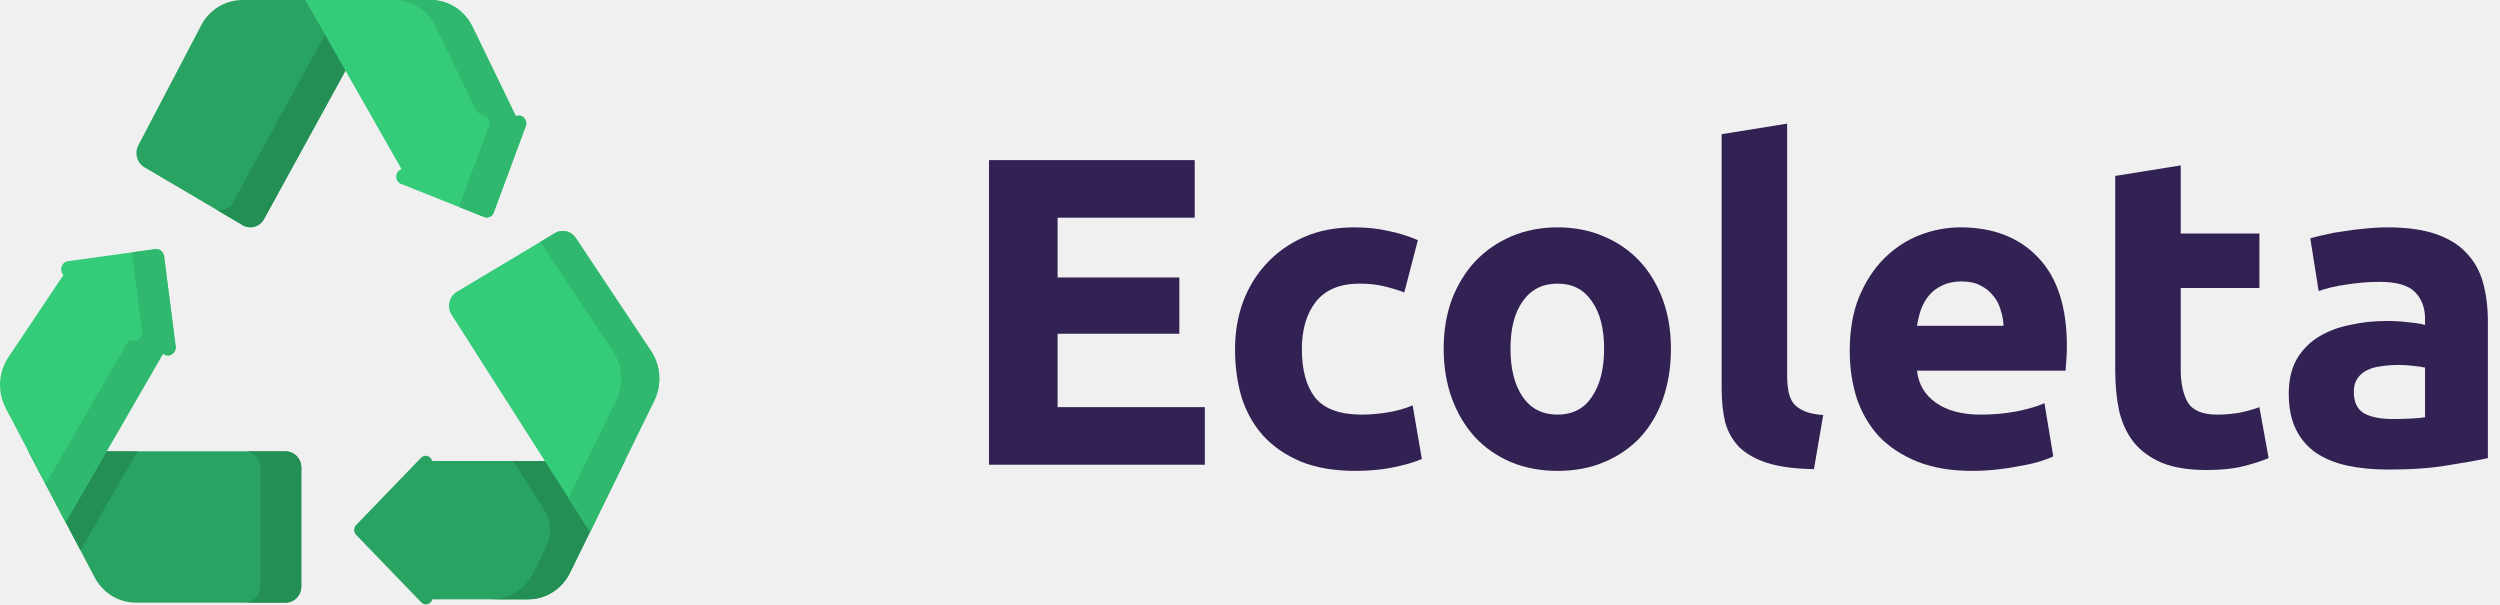
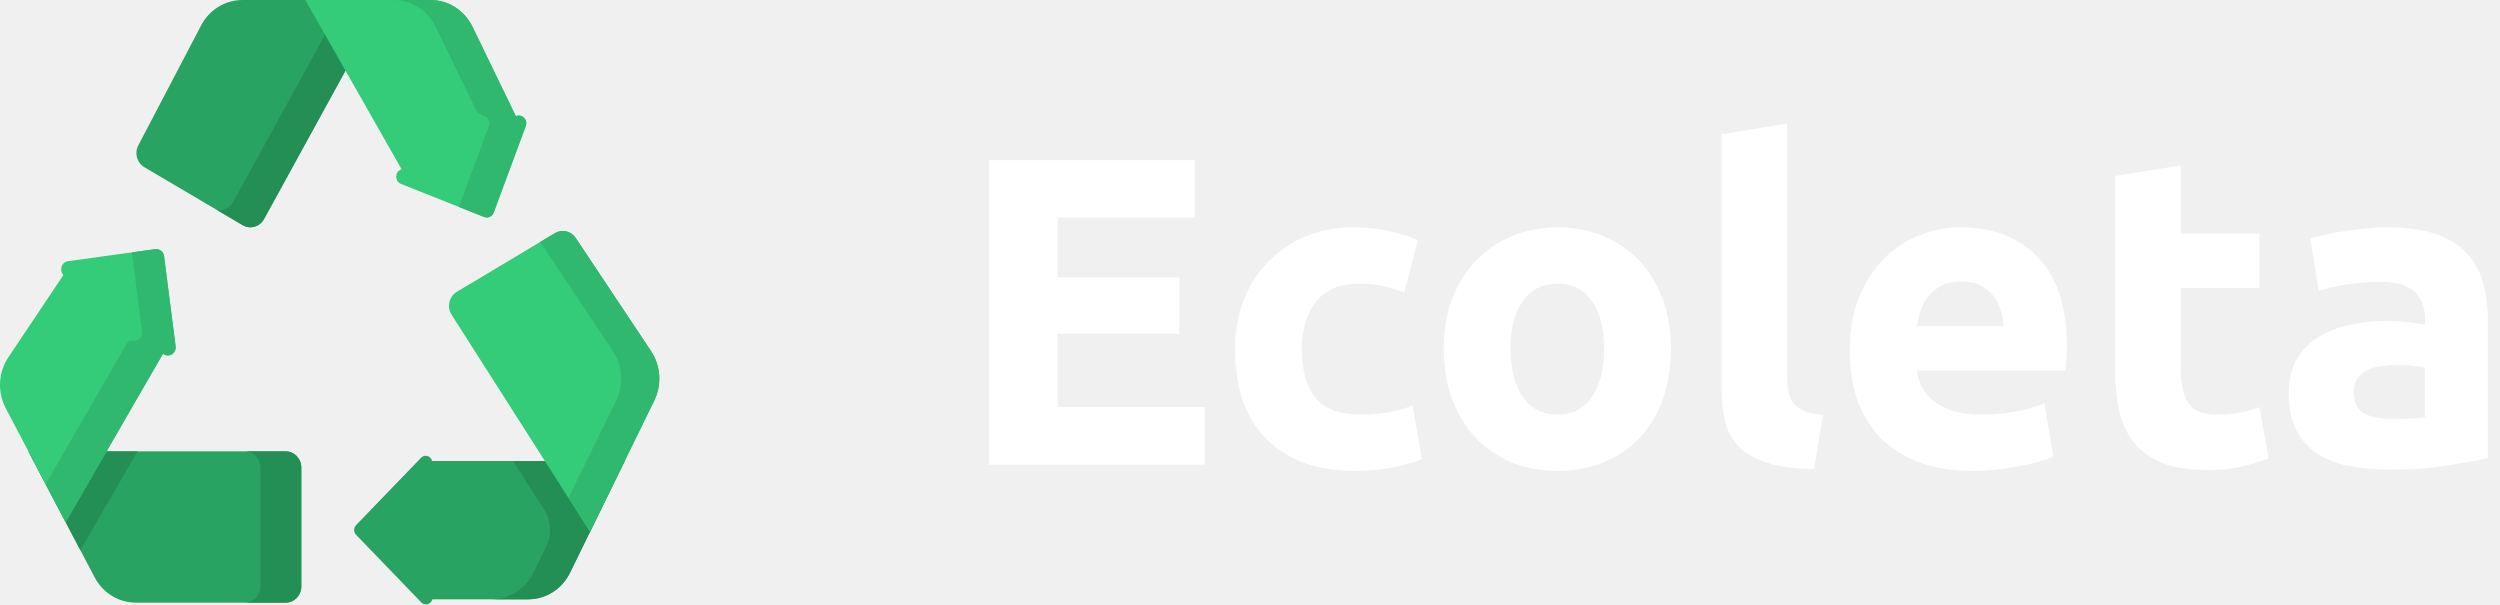
<svg xmlns="http://www.w3.org/2000/svg" width="182" height="44" viewBox="0 0 182 44" fill="none">
-   <path d="M72 33.832V11.656H86.976V15.848H76.992V20.2H85.856V24.296H76.992V29.64H87.712V33.832H72Z" fill="#322153" />
-   <path d="M89.911 25.416C89.911 24.2 90.103 23.059 90.487 21.992C90.893 20.904 91.469 19.965 92.215 19.176C92.962 18.365 93.869 17.725 94.935 17.256C96.002 16.787 97.218 16.552 98.583 16.552C99.479 16.552 100.301 16.637 101.047 16.808C101.794 16.957 102.519 17.181 103.223 17.48L102.231 21.288C101.783 21.117 101.293 20.968 100.759 20.84C100.226 20.712 99.629 20.648 98.967 20.648C97.559 20.648 96.503 21.085 95.799 21.96C95.117 22.835 94.775 23.987 94.775 25.416C94.775 26.931 95.095 28.104 95.735 28.936C96.397 29.768 97.538 30.184 99.159 30.184C99.735 30.184 100.354 30.131 101.015 30.024C101.677 29.917 102.285 29.747 102.839 29.512L103.511 33.416C102.957 33.651 102.263 33.853 101.431 34.024C100.599 34.195 99.682 34.28 98.679 34.28C97.143 34.28 95.821 34.056 94.711 33.608C93.602 33.139 92.685 32.509 91.959 31.72C91.255 30.931 90.733 30.003 90.391 28.936C90.071 27.848 89.911 26.675 89.911 25.416Z" fill="#322153" />
-   <path d="M121.643 25.384C121.643 26.707 121.451 27.923 121.067 29.032C120.683 30.12 120.128 31.059 119.403 31.848C118.677 32.616 117.803 33.213 116.779 33.64C115.776 34.067 114.645 34.28 113.387 34.28C112.149 34.28 111.019 34.067 109.995 33.64C108.992 33.213 108.128 32.616 107.403 31.848C106.677 31.059 106.112 30.12 105.707 29.032C105.301 27.923 105.099 26.707 105.099 25.384C105.099 24.061 105.301 22.856 105.707 21.768C106.133 20.68 106.709 19.752 107.435 18.984C108.181 18.216 109.056 17.619 110.059 17.192C111.083 16.765 112.192 16.552 113.387 16.552C114.603 16.552 115.712 16.765 116.715 17.192C117.739 17.619 118.613 18.216 119.339 18.984C120.064 19.752 120.629 20.68 121.035 21.768C121.44 22.856 121.643 24.061 121.643 25.384ZM116.779 25.384C116.779 23.912 116.48 22.76 115.883 21.928C115.307 21.075 114.475 20.648 113.387 20.648C112.299 20.648 111.456 21.075 110.859 21.928C110.261 22.76 109.963 23.912 109.963 25.384C109.963 26.856 110.261 28.029 110.859 28.904C111.456 29.757 112.299 30.184 113.387 30.184C114.475 30.184 115.307 29.757 115.883 28.904C116.48 28.029 116.779 26.856 116.779 25.384Z" fill="#322153" />
-   <path d="M132.056 34.152C130.67 34.131 129.539 33.981 128.664 33.704C127.811 33.427 127.128 33.043 126.616 32.552C126.126 32.04 125.784 31.432 125.592 30.728C125.422 30.003 125.336 29.192 125.336 28.296V9.768L130.104 9V27.336C130.104 27.763 130.136 28.147 130.2 28.488C130.264 28.829 130.382 29.117 130.552 29.352C130.744 29.587 131.011 29.779 131.352 29.928C131.694 30.077 132.152 30.173 132.728 30.216L132.056 34.152Z" fill="#322153" />
-   <path d="M134.661 25.544C134.661 24.051 134.885 22.749 135.333 21.64C135.803 20.509 136.411 19.571 137.157 18.824C137.904 18.077 138.757 17.512 139.717 17.128C140.699 16.744 141.701 16.552 142.725 16.552C145.115 16.552 147.003 17.288 148.389 18.76C149.776 20.211 150.469 22.355 150.469 25.192C150.469 25.469 150.459 25.779 150.437 26.12C150.416 26.44 150.395 26.728 150.373 26.984H139.557C139.664 27.965 140.123 28.744 140.933 29.32C141.744 29.896 142.832 30.184 144.197 30.184C145.072 30.184 145.925 30.109 146.757 29.96C147.611 29.789 148.304 29.587 148.837 29.352L149.477 33.224C149.221 33.352 148.88 33.48 148.453 33.608C148.027 33.736 147.547 33.843 147.013 33.928C146.501 34.035 145.947 34.12 145.349 34.184C144.752 34.248 144.155 34.28 143.557 34.28C142.043 34.28 140.72 34.056 139.589 33.608C138.48 33.16 137.552 32.552 136.805 31.784C136.08 30.995 135.536 30.067 135.173 29C134.832 27.933 134.661 26.781 134.661 25.544ZM145.861 23.72C145.84 23.315 145.765 22.92 145.637 22.536C145.531 22.152 145.349 21.811 145.093 21.512C144.859 21.213 144.549 20.968 144.165 20.776C143.803 20.584 143.344 20.488 142.789 20.488C142.256 20.488 141.797 20.584 141.413 20.776C141.029 20.947 140.709 21.181 140.453 21.48C140.197 21.779 139.995 22.131 139.845 22.536C139.717 22.92 139.621 23.315 139.557 23.72H145.861Z" fill="#322153" />
-   <path d="M153.989 12.808L158.757 12.04V17H164.485V20.968H158.757V26.888C158.757 27.891 158.927 28.691 159.269 29.288C159.631 29.885 160.346 30.184 161.413 30.184C161.925 30.184 162.447 30.141 162.981 30.056C163.535 29.949 164.037 29.811 164.485 29.64L165.157 33.352C164.581 33.587 163.941 33.789 163.237 33.96C162.533 34.131 161.669 34.216 160.645 34.216C159.343 34.216 158.266 34.045 157.413 33.704C156.559 33.341 155.877 32.851 155.365 32.232C154.853 31.592 154.49 30.824 154.277 29.928C154.085 29.032 153.989 28.04 153.989 26.952V12.808Z" fill="#322153" />
-   <path d="M174.174 30.504C174.644 30.504 175.092 30.493 175.519 30.472C175.945 30.451 176.286 30.419 176.543 30.376V26.76C176.351 26.717 176.062 26.675 175.678 26.632C175.294 26.589 174.942 26.568 174.622 26.568C174.174 26.568 173.748 26.6 173.342 26.664C172.958 26.707 172.617 26.803 172.318 26.952C172.02 27.101 171.785 27.304 171.615 27.56C171.444 27.816 171.358 28.136 171.358 28.52C171.358 29.267 171.604 29.789 172.094 30.088C172.606 30.365 173.3 30.504 174.174 30.504ZM173.79 16.552C175.198 16.552 176.372 16.712 177.311 17.032C178.249 17.352 178.996 17.811 179.55 18.408C180.126 19.005 180.532 19.731 180.767 20.584C181.001 21.437 181.118 22.387 181.118 23.432V33.352C180.436 33.501 179.487 33.672 178.271 33.864C177.054 34.077 175.582 34.184 173.854 34.184C172.767 34.184 171.775 34.088 170.879 33.896C170.004 33.704 169.246 33.395 168.606 32.968C167.966 32.52 167.476 31.944 167.134 31.24C166.793 30.536 166.622 29.672 166.622 28.648C166.622 27.667 166.814 26.835 167.199 26.152C167.604 25.469 168.137 24.925 168.799 24.52C169.46 24.115 170.217 23.827 171.071 23.656C171.924 23.464 172.809 23.368 173.727 23.368C174.345 23.368 174.889 23.4 175.358 23.464C175.849 23.507 176.244 23.571 176.543 23.656V23.208C176.543 22.397 176.297 21.747 175.807 21.256C175.316 20.765 174.463 20.52 173.246 20.52C172.436 20.52 171.636 20.584 170.846 20.712C170.057 20.819 169.374 20.979 168.799 21.192L168.19 17.352C168.468 17.267 168.809 17.181 169.215 17.096C169.641 16.989 170.1 16.904 170.59 16.84C171.081 16.755 171.593 16.691 172.127 16.648C172.681 16.584 173.236 16.552 173.79 16.552Z" fill="#322153" />
-   <path d="M14.642 1.85L10.067 10.586C9.772 11.15 9.966 11.855 10.505 12.172L17.668 16.392C18.214 16.714 18.908 16.516 19.218 15.95L27.974 0.001H17.64C16.389 0.001 15.239 0.71 14.642 1.85Z" fill="#29A361" />
-   <path d="M27.974 0L19.218 15.95C18.907 16.515 18.214 16.714 17.668 16.392L15.798 15.291C16.254 15.367 16.728 15.15 16.97 14.71L25.047 0H27.974Z" fill="#248F55" />
-   <path d="M37.555 8.459L34.4 1.949C33.821 0.755 32.641 0.001 31.351 0.001H22.228L29.233 12.317C29.21 12.327 29.187 12.338 29.164 12.349C28.723 12.554 28.741 13.209 29.192 13.389L35.241 15.796C35.521 15.908 35.836 15.762 35.943 15.472L38.275 9.18C38.447 8.714 37.995 8.265 37.555 8.459Z" fill="#34CB79" />
-   <path d="M38.275 9.179L35.943 15.472C35.836 15.763 35.521 15.908 35.241 15.796L33.41 15.067L35.592 9.179C35.716 8.845 35.518 8.52 35.234 8.435C34.963 8.353 34.732 8.17 34.606 7.909L31.716 1.949C31.138 0.755 29.959 0 28.669 0H31.351C32.641 0 33.82 0.755 34.399 1.949L37.555 8.459C37.995 8.265 38.447 8.714 38.275 9.179Z" fill="#2FB86E" />
-   <path d="M31.459 33.559C31.374 33.198 30.924 33.043 30.65 33.328L25.922 38.227C25.734 38.422 25.734 38.739 25.922 38.934L30.668 43.853C30.941 44.135 31.386 43.984 31.476 43.629H38.455C39.74 43.629 40.916 42.881 41.497 41.693L45.479 33.559H31.459V33.559Z" fill="#29A361" />
-   <path d="M37.351 33.559L39.614 37.108C40.125 37.91 40.182 38.935 39.762 39.793L38.831 41.694C38.251 42.881 37.075 43.629 35.79 43.629H38.455C39.739 43.629 40.916 42.881 41.497 41.694L45.479 33.559H37.351V33.559Z" fill="#248F55" />
-   <path d="M21.935 42.694V34.036C21.935 33.385 21.426 32.857 20.798 32.857H2.068L6.888 42.028C7.486 43.165 8.635 43.872 9.884 43.872H20.798C21.426 43.872 21.935 43.345 21.935 42.694Z" fill="#29A361" />
-   <path d="M10.011 32.858L5.852 40.057L2.068 32.858H10.011Z" fill="#248F55" />
-   <path d="M21.935 34.036V42.694C21.935 43.345 21.426 43.872 20.798 43.872H17.815C18.443 43.872 18.952 43.345 18.952 42.694V34.036C18.952 33.385 18.443 32.858 17.815 32.858H20.798C21.426 32.858 21.935 33.385 21.935 34.036Z" fill="#248F55" />
-   <path d="M12.785 25.207L11.944 18.647C11.902 18.323 11.615 18.095 11.302 18.138L4.948 19.013C4.469 19.079 4.291 19.682 4.619 20.018L0.609 26.008C-0.127 27.106 -0.201 28.54 0.416 29.714L4.78 38.017L11.865 25.751C11.868 25.753 11.87 25.755 11.873 25.757C12.277 26.075 12.851 25.728 12.785 25.207Z" fill="#34CB79" />
-   <path d="M11.873 25.757C11.87 25.755 11.868 25.753 11.866 25.751L4.78 38.016L3.322 35.244L9.09 25.259L9.25 24.982C9.337 24.83 9.508 24.765 9.675 24.798C9.676 24.799 9.677 24.799 9.678 24.799C10.033 24.865 10.398 24.558 10.344 24.136L9.605 18.371L11.302 18.138C11.614 18.095 11.902 18.323 11.944 18.646L12.785 25.207C12.852 25.729 12.277 26.075 11.873 25.757Z" fill="#2FB86E" />
-   <path d="M47.396 25.557L41.91 17.32C41.574 16.814 40.919 16.662 40.406 16.968L33.257 21.244C32.69 21.583 32.516 22.348 32.877 22.914L42.955 38.715L47.631 29.164C48.197 28.008 48.106 26.624 47.396 25.557Z" fill="#34CB79" />
-   <path d="M47.63 29.165L42.954 38.715L41.386 36.255L44.857 29.164C45.423 28.008 45.333 26.624 44.622 25.557L39.331 17.612L40.406 16.969C40.919 16.661 41.574 16.814 41.91 17.32L47.396 25.557C48.107 26.624 48.196 28.009 47.63 29.165Z" fill="#2FB86E" />
+   <g clip-path="url(#clip0)">
+     <path d="M72 33.832V11.656H86.976V15.848H76.992V20.2H85.856V24.296H76.992V29.64H87.712V33.832H72Z" fill="white" />
+     <path d="M89.911 25.416C89.911 24.2 90.103 23.059 90.487 21.992C90.892 20.904 91.469 19.965 92.215 19.176C92.962 18.365 93.868 17.725 94.935 17.256C96.002 16.787 97.218 16.552 98.583 16.552C99.479 16.552 100.301 16.637 101.047 16.808C101.794 16.957 102.519 17.181 103.223 17.48L102.231 21.288C101.783 21.117 101.293 20.968 100.759 20.84C100.226 20.712 99.629 20.648 98.967 20.648C97.559 20.648 96.503 21.085 95.799 21.96C95.117 22.835 94.775 23.987 94.775 25.416C94.775 26.931 95.095 28.104 95.735 28.936C96.397 29.768 97.538 30.184 99.159 30.184C99.735 30.184 100.354 30.131 101.015 30.024C101.677 29.917 102.285 29.747 102.839 29.512L103.511 33.416C102.957 33.651 102.263 33.853 101.431 34.024C100.599 34.195 99.682 34.28 98.679 34.28C97.143 34.28 95.82 34.056 94.711 33.608C93.602 33.139 92.684 32.509 91.959 31.72C91.255 30.931 90.733 30.003 90.391 28.936C90.071 27.848 89.911 26.675 89.911 25.416Z" fill="white" />
+     <path d="M121.643 25.384C121.643 26.707 121.451 27.923 121.067 29.032C120.683 30.12 120.128 31.059 119.403 31.848C118.677 32.616 117.803 33.213 116.779 33.64C115.776 34.067 114.645 34.28 113.387 34.28C112.149 34.28 111.019 34.067 109.995 33.64C108.992 33.213 108.128 32.616 107.403 31.848C106.677 31.059 106.112 30.12 105.707 29.032C105.301 27.923 105.099 26.707 105.099 25.384C105.099 24.061 105.301 22.856 105.707 21.768C106.133 20.68 106.709 19.752 107.435 18.984C108.181 18.216 109.056 17.619 110.059 17.192C111.083 16.765 112.192 16.552 113.387 16.552C114.603 16.552 115.712 16.765 116.715 17.192C117.739 17.619 118.613 18.216 119.339 18.984C120.064 19.752 120.629 20.68 121.035 21.768C121.44 22.856 121.643 24.061 121.643 25.384ZM116.779 25.384C116.779 23.912 116.48 22.76 115.883 21.928C115.307 21.075 114.475 20.648 113.387 20.648C112.299 20.648 111.456 21.075 110.859 21.928C110.261 22.76 109.963 23.912 109.963 25.384C109.963 26.856 110.261 28.029 110.859 28.904C111.456 29.757 112.299 30.184 113.387 30.184C114.475 30.184 115.307 29.757 115.883 28.904C116.48 28.029 116.779 26.856 116.779 25.384Z" fill="white" />
+     <path d="M132.056 34.152C130.67 34.131 129.539 33.981 128.664 33.704C127.811 33.427 127.128 33.043 126.616 32.552C126.126 32.04 125.784 31.432 125.592 30.728C125.422 30.003 125.336 29.192 125.336 28.296V9.768L130.104 9V27.336C130.104 27.763 130.136 28.147 130.2 28.488C130.264 28.829 130.382 29.117 130.552 29.352C130.744 29.587 131.011 29.779 131.352 29.928C131.694 30.077 132.152 30.173 132.728 30.216L132.056 34.152Z" fill="white" />
+     <path d="M134.661 25.544C134.661 24.051 134.885 22.749 135.333 21.64C135.803 20.509 136.411 19.571 137.157 18.824C137.904 18.077 138.757 17.512 139.717 17.128C140.699 16.744 141.701 16.552 142.725 16.552C145.115 16.552 147.003 17.288 148.389 18.76C149.776 20.211 150.469 22.355 150.469 25.192C150.469 25.469 150.459 25.779 150.437 26.12C150.416 26.44 150.395 26.728 150.373 26.984H139.557C139.664 27.965 140.123 28.744 140.933 29.32C141.744 29.896 142.832 30.184 144.197 30.184C145.072 30.184 145.925 30.109 146.757 29.96C147.611 29.789 148.304 29.587 148.837 29.352L149.477 33.224C149.221 33.352 148.88 33.48 148.453 33.608C148.027 33.736 147.547 33.843 147.013 33.928C146.501 34.035 145.947 34.12 145.349 34.184C144.752 34.248 144.155 34.28 143.557 34.28C142.043 34.28 140.72 34.056 139.589 33.608C138.48 33.16 137.552 32.552 136.805 31.784C136.08 30.995 135.536 30.067 135.173 29C134.832 27.933 134.661 26.781 134.661 25.544ZM145.861 23.72C145.84 23.315 145.765 22.92 145.637 22.536C145.531 22.152 145.349 21.811 145.093 21.512C144.859 21.213 144.549 20.968 144.165 20.776C143.803 20.584 143.344 20.488 142.789 20.488C142.256 20.488 141.797 20.584 141.413 20.776C141.029 20.947 140.709 21.181 140.453 21.48C140.197 21.779 139.995 22.131 139.845 22.536C139.717 22.92 139.621 23.315 139.557 23.72H145.861Z" fill="white" />
+     <path d="M153.989 12.808L158.757 12.04V17H164.485V20.968H158.757V26.888C158.757 27.891 158.927 28.691 159.269 29.288C159.631 29.885 160.346 30.184 161.413 30.184C161.925 30.184 162.447 30.141 162.981 30.056C163.535 29.949 164.037 29.811 164.485 29.64L165.157 33.352C164.581 33.587 163.941 33.789 163.237 33.96C162.533 34.131 161.669 34.216 160.645 34.216C159.343 34.216 158.266 34.045 157.413 33.704C156.559 33.341 155.877 32.851 155.365 32.232C154.853 31.592 154.49 30.824 154.277 29.928C154.085 29.032 153.989 28.04 153.989 26.952V12.808Z" fill="white" />
+     <path d="M174.174 30.504C174.644 30.504 175.092 30.493 175.519 30.472C175.945 30.451 176.286 30.419 176.543 30.376V26.76C176.351 26.717 176.062 26.675 175.678 26.632C175.294 26.589 174.942 26.568 174.622 26.568C174.174 26.568 173.748 26.6 173.342 26.664C172.958 26.707 172.617 26.803 172.318 26.952C172.02 27.101 171.785 27.304 171.615 27.56C171.444 27.816 171.358 28.136 171.358 28.52C171.358 29.267 171.604 29.789 172.094 30.088C172.606 30.365 173.3 30.504 174.174 30.504ZM173.79 16.552C175.198 16.552 176.372 16.712 177.311 17.032C178.249 17.352 178.996 17.811 179.55 18.408C180.126 19.005 180.532 19.731 180.767 20.584C181.001 21.437 181.118 22.387 181.118 23.432V33.352C180.436 33.501 179.487 33.672 178.271 33.864C177.054 34.077 175.582 34.184 173.854 34.184C172.767 34.184 171.775 34.088 170.879 33.896C170.004 33.704 169.246 33.395 168.606 32.968C167.966 32.52 167.476 31.944 167.134 31.24C166.793 30.536 166.622 29.672 166.622 28.648C166.622 27.667 166.814 26.835 167.199 26.152C167.604 25.469 168.137 24.925 168.799 24.52C169.46 24.115 170.217 23.827 171.071 23.656C171.924 23.464 172.809 23.368 173.727 23.368C174.345 23.368 174.889 23.4 175.358 23.464C175.849 23.507 176.244 23.571 176.543 23.656V23.208C176.543 22.397 176.297 21.747 175.807 21.256C175.316 20.765 174.463 20.52 173.246 20.52C172.436 20.52 171.636 20.584 170.846 20.712C170.057 20.819 169.374 20.979 168.799 21.192L168.19 17.352C168.468 17.267 168.809 17.181 169.215 17.096C169.641 16.989 170.1 16.904 170.59 16.84C171.081 16.755 171.593 16.691 172.127 16.648C172.681 16.584 173.236 16.552 173.79 16.552Z" fill="white" />
+     <path d="M14.642 1.85L10.067 10.586C9.772 11.15 9.966 11.855 10.505 12.172L17.668 16.392C18.214 16.714 18.908 16.516 19.218 15.95L27.974 0.001H17.64C16.389 0.001 15.239 0.71 14.642 1.85Z" fill="#29A361" />
+     <path d="M27.974 0L19.218 15.95C18.907 16.515 18.214 16.714 17.668 16.392L15.798 15.291C16.254 15.367 16.728 15.15 16.97 14.71L25.047 0H27.974Z" fill="#248F55" />
+     <path d="M37.555 8.459L34.4 1.949C33.821 0.755 32.641 0.001 31.351 0.001H22.228L29.233 12.317C29.21 12.327 29.187 12.338 29.164 12.349C28.723 12.554 28.741 13.209 29.192 13.389L35.241 15.796C35.521 15.908 35.836 15.762 35.943 15.472L38.275 9.18C38.447 8.714 37.995 8.265 37.555 8.459Z" fill="#34CB79" />
+     <path d="M38.275 9.179L35.943 15.472C35.836 15.763 35.521 15.908 35.241 15.796L33.41 15.067L35.592 9.179C35.716 8.845 35.518 8.52 35.234 8.435C34.963 8.353 34.732 8.17 34.606 7.909L31.716 1.949C31.138 0.755 29.959 0 28.669 0H31.351C32.641 0 33.82 0.755 34.399 1.949L37.555 8.459C37.995 8.265 38.447 8.714 38.275 9.179Z" fill="#2FB86E" />
+     <path d="M31.459 33.559C31.374 33.198 30.924 33.043 30.65 33.328L25.922 38.227C25.734 38.422 25.734 38.739 25.922 38.934L30.668 43.853C30.941 44.135 31.386 43.984 31.476 43.629H38.455C39.74 43.629 40.916 42.881 41.497 41.693L45.479 33.559H31.459V33.559Z" fill="#29A361" />
+     <path d="M37.351 33.559L39.614 37.108C40.125 37.91 40.182 38.935 39.762 39.793L38.831 41.694C38.251 42.881 37.075 43.629 35.79 43.629H38.455C39.739 43.629 40.916 42.881 41.497 41.694L45.479 33.559H37.351V33.559Z" fill="#248F55" />
+     <path d="M21.935 42.694V34.036C21.935 33.385 21.426 32.857 20.798 32.857H2.068L6.888 42.028C7.486 43.165 8.635 43.872 9.884 43.872H20.798C21.426 43.872 21.935 43.345 21.935 42.694Z" fill="#29A361" />
+     <path d="M10.011 32.858L5.852 40.057L2.068 32.858H10.011Z" fill="#248F55" />
+     <path d="M21.935 34.036V42.694C21.935 43.345 21.426 43.872 20.798 43.872H17.815C18.443 43.872 18.952 43.345 18.952 42.694V34.036C18.952 33.385 18.443 32.858 17.815 32.858H20.798C21.426 32.858 21.935 33.385 21.935 34.036Z" fill="#248F55" />
+     <path d="M12.785 25.207L11.944 18.647C11.902 18.323 11.615 18.095 11.302 18.138L4.948 19.013C4.469 19.079 4.291 19.682 4.619 20.018L0.609 26.008C-0.127 27.106 -0.201 28.54 0.416 29.714L4.78 38.017L11.865 25.751C11.868 25.753 11.87 25.755 11.873 25.757C12.277 26.075 12.851 25.728 12.785 25.207Z" fill="#34CB79" />
+     <path d="M11.873 25.757C11.87 25.755 11.868 25.753 11.866 25.751L4.78 38.016L3.322 35.244L9.09 25.259L9.25 24.982C9.337 24.83 9.508 24.765 9.675 24.798C9.676 24.799 9.677 24.799 9.678 24.799C10.033 24.865 10.398 24.558 10.344 24.136L9.605 18.371L11.302 18.138C11.614 18.095 11.902 18.323 11.944 18.646L12.785 25.207C12.852 25.729 12.277 26.075 11.873 25.757Z" fill="#2FB86E" />
+     <path d="M47.396 25.557L41.91 17.32C41.574 16.814 40.919 16.662 40.406 16.968L33.257 21.244C32.69 21.583 32.516 22.348 32.877 22.914L42.955 38.715L47.631 29.164C48.197 28.008 48.106 26.624 47.396 25.557Z" fill="#34CB79" />
+     <path d="M47.63 29.165L42.954 38.715L41.386 36.255L44.857 29.164C45.423 28.008 45.333 26.624 44.622 25.557L39.331 17.612L40.406 16.969C40.919 16.661 41.574 16.814 41.91 17.32L47.396 25.557C48.107 26.624 48.196 28.009 47.63 29.165Z" fill="#2FB86E" />
+   </g>
+   <defs>
+     <clipPath id="clip0">
+       <rect width="182" height="44" fill="white" />
+     </clipPath>
+   </defs>
</svg>
